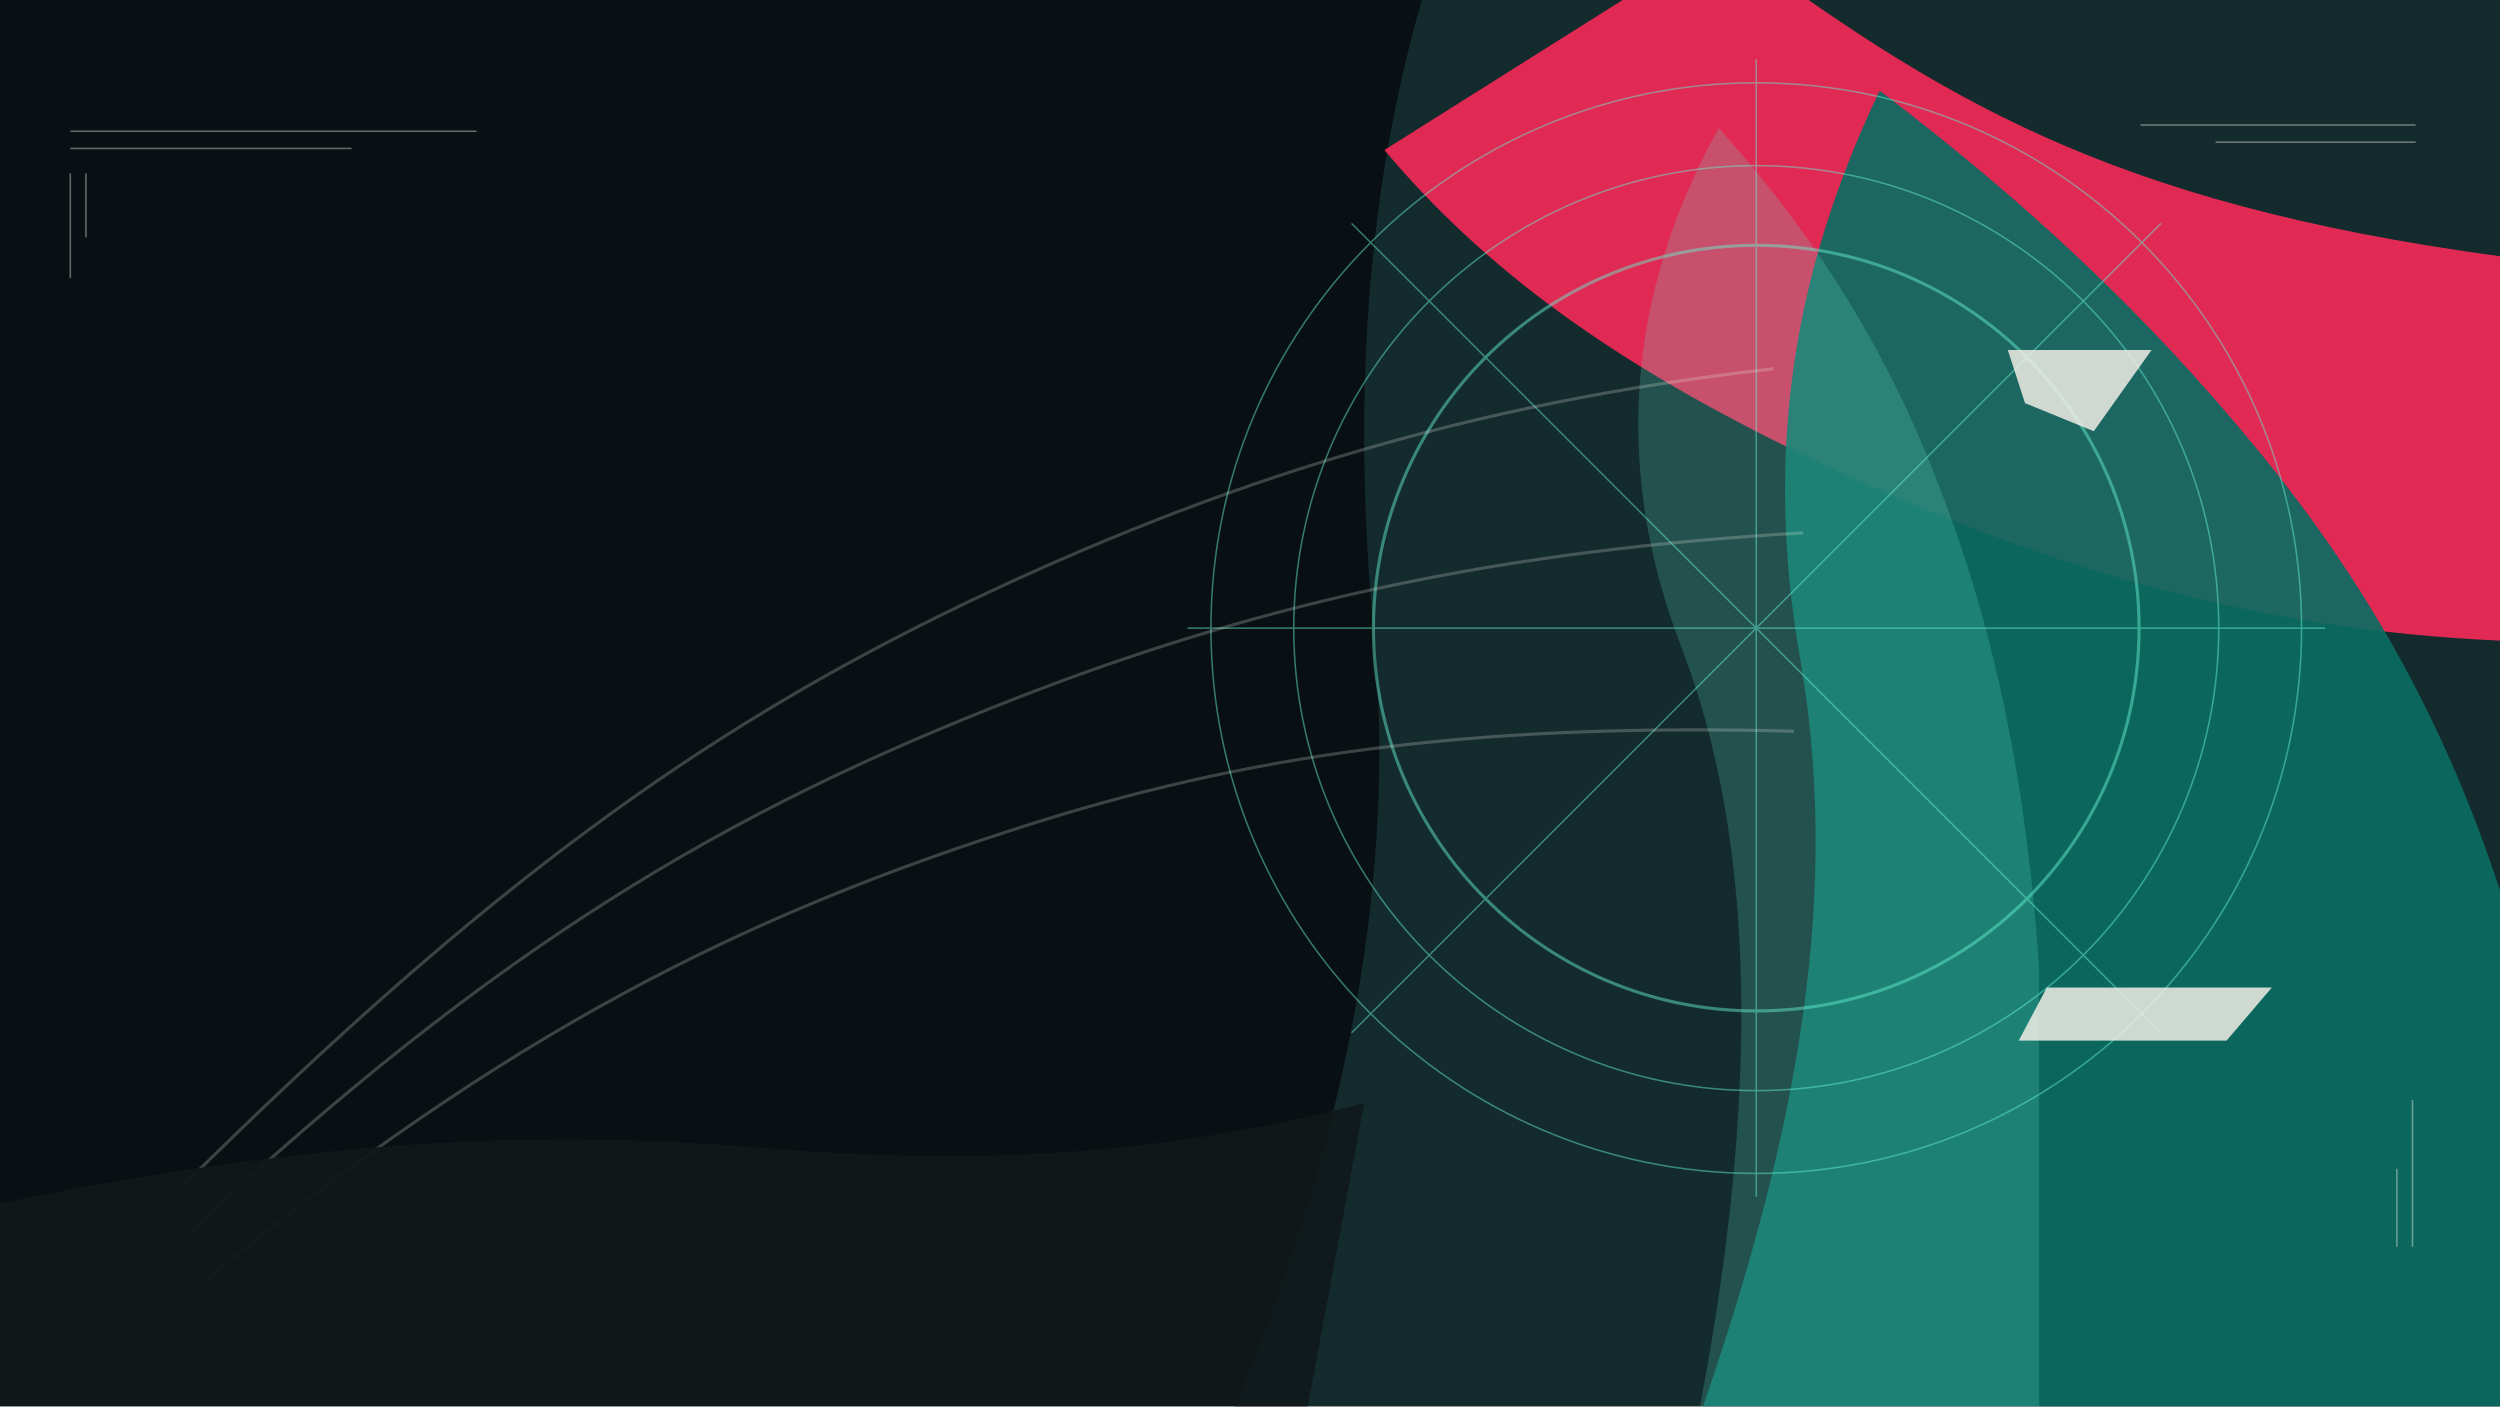
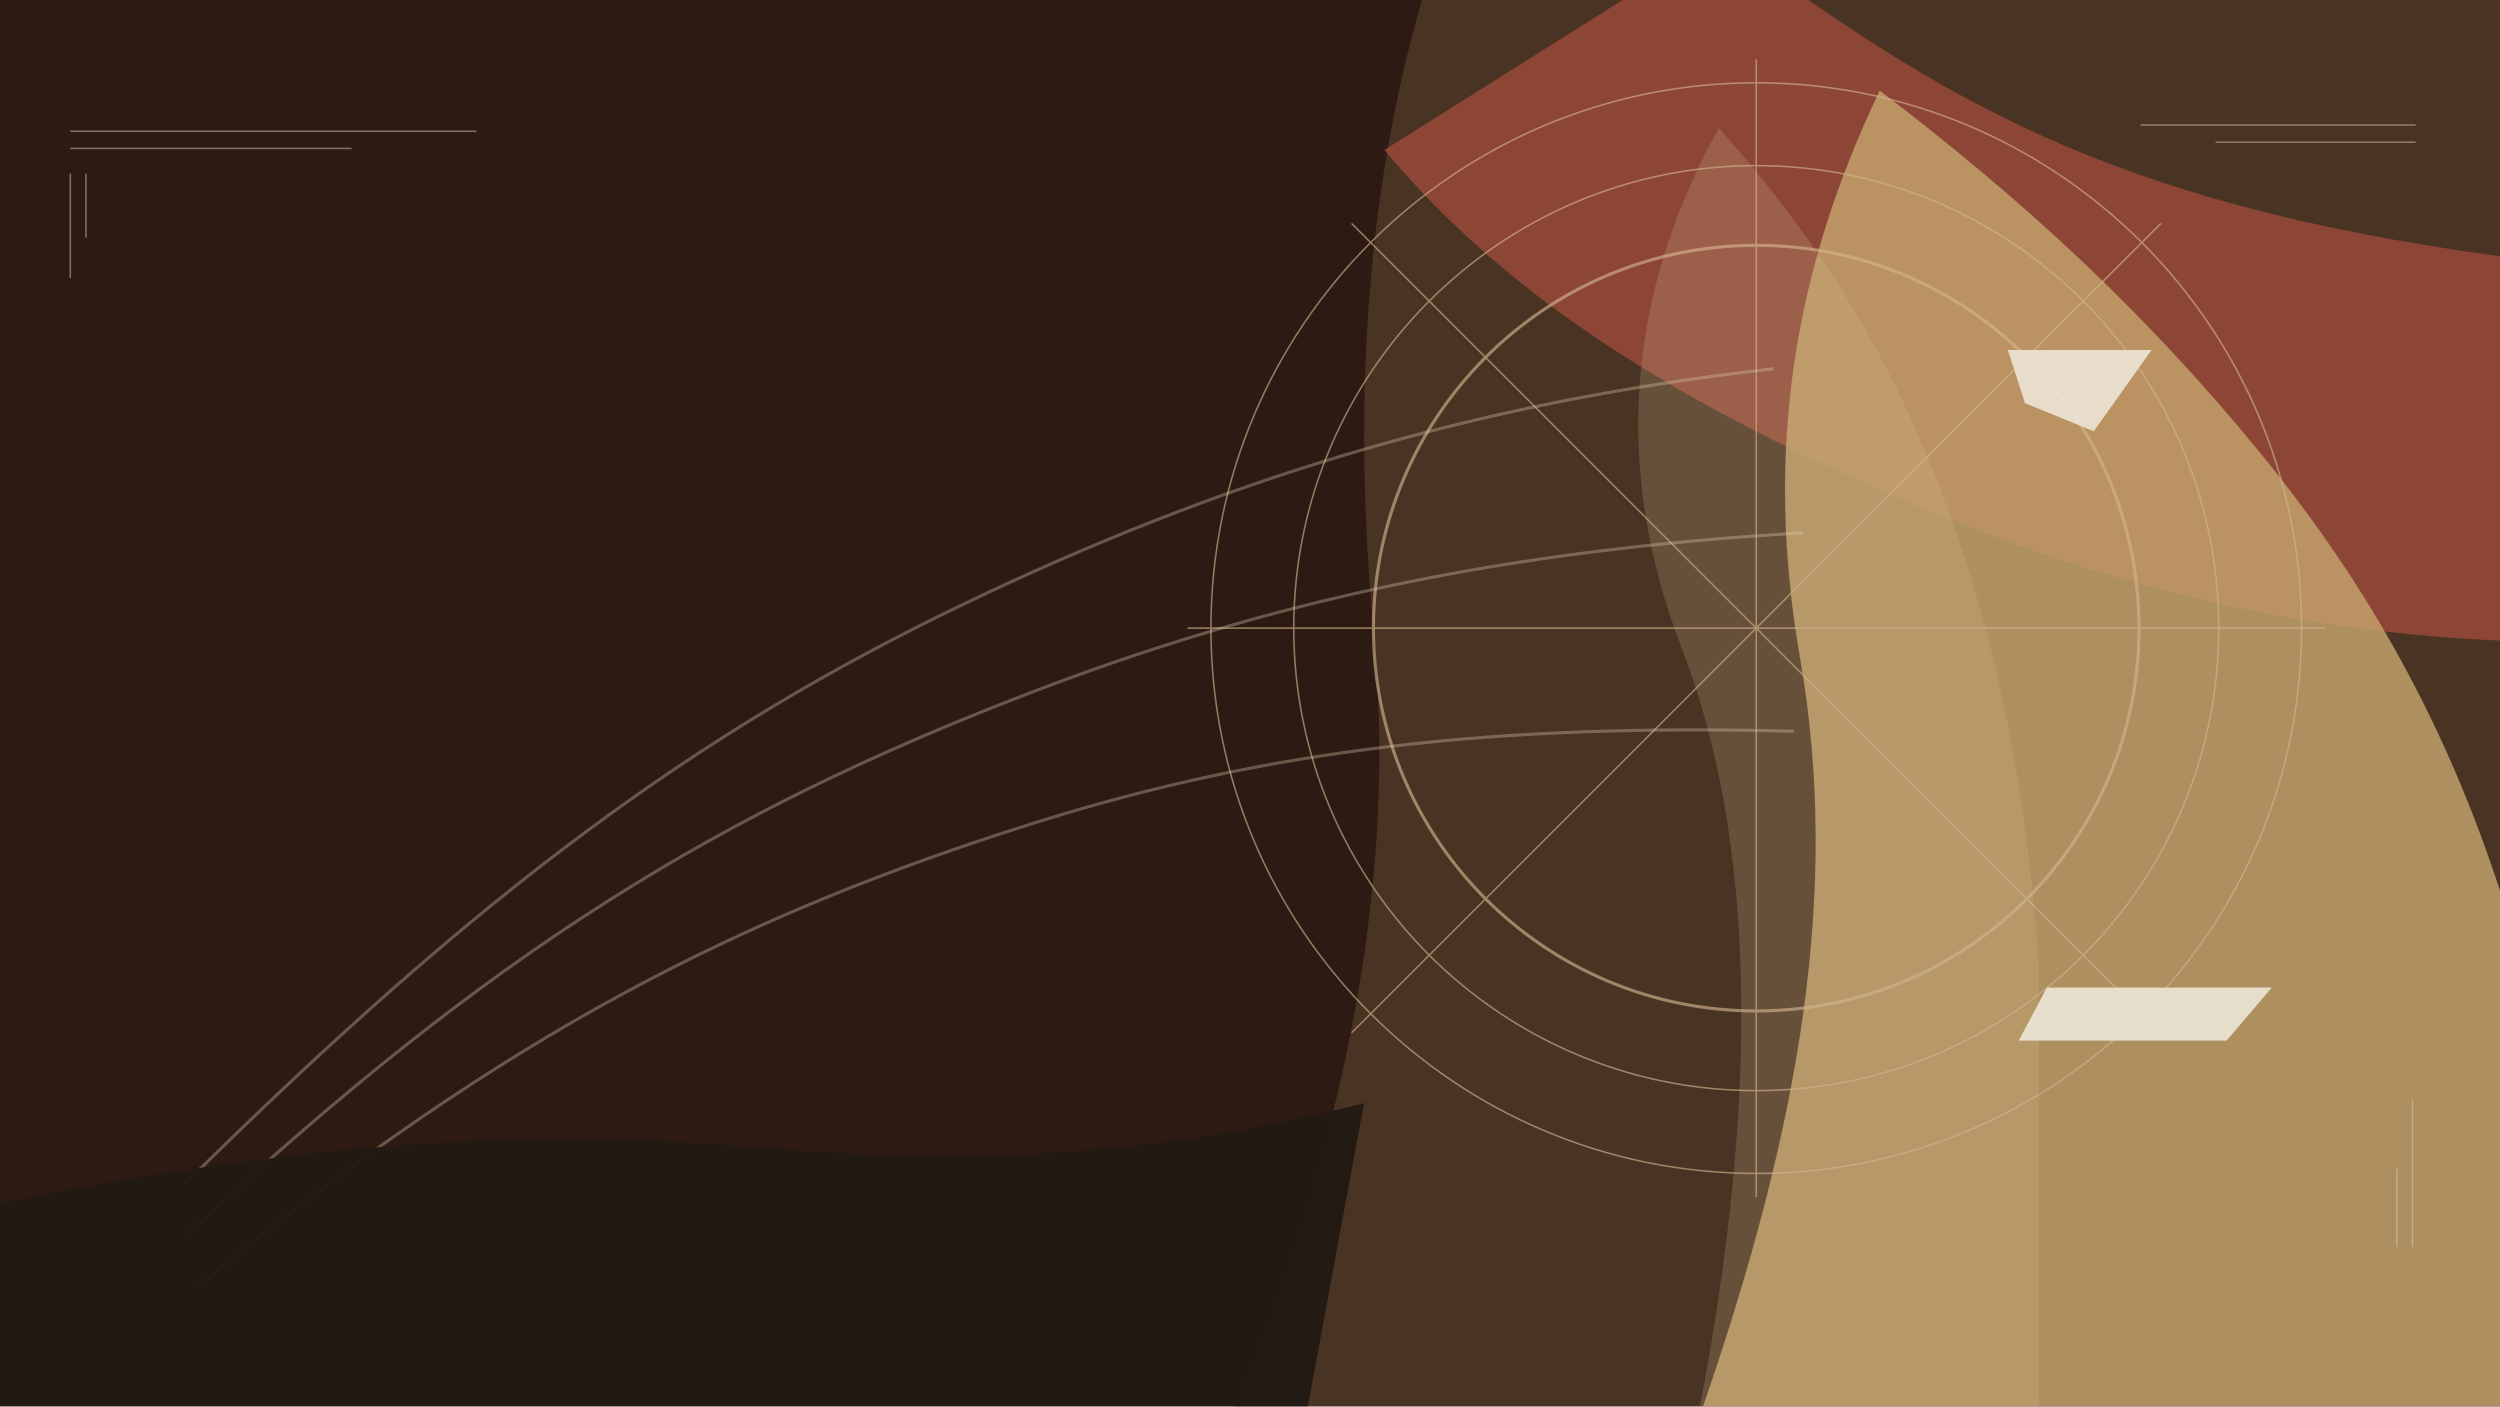
- <svg xmlns="http://www.w3.org/2000/svg" viewBox="0 0 1600 900" role="img" aria-label="Abstract ink, teal drafting rings, and fuchsia architectural forms">
-   <rect width="1600" height="900" fill="#081013" />
-   <path d="M910 0h690v900H790c74-176 104-344 89-497C865 250 876 118 910 0Z" fill="#132b2d" />
-   <path d="M1102-40c138 102 246 170 498 204v246c-158-7-295-47-444-118-125-60-207-121-270-196Z" fill="#ff2858" opacity=".87" />
-   <path d="M1090 900c62-180 88-330 62-479-23-133-4-248 51-363 92 70 169 141 242 230 74 90 122 181 155 282v330Z" fill="#0b6c62" opacity=".92" />
-   <path d="M1088 900c38-199 36-362-12-486-43-112-36-224 24-332 55 61 100 129 133 209 44 106 64 212 72 328v281Z" fill="#66f0d1" opacity=".2" />
-   <g fill="none" stroke="#66f0d1" opacity=".47">
+ <svg xmlns="http://www.w3.org/2000/svg" viewBox="0 0 1600 900" role="img" aria-label="Abstract umber, aged gold drafting rings, and oxide red architectural forms">
+   <rect width="1600" height="900" fill="#2d1a13" />
+   <path d="M910 0h690v900H790c74-176 104-344 89-497C865 250 876 118 910 0Z" fill="#493323" />
+   <path d="M1102-40c138 102 246 170 498 204v246c-158-7-295-47-444-118-125-60-207-121-270-196Z" fill="#984838" opacity=".87" />
+   <path d="M1090 900c62-180 88-330 62-479-23-133-4-248 51-363 92 70 169 141 242 230 74 90 122 181 155 282v330Z" fill="#c7a66e" opacity=".8" />
+   <path d="M1088 900c38-199 36-362-12-486-43-112-36-224 24-332 55 61 100 129 133 209 44 106 64 212 72 328v281Z" fill="#d3b48e" opacity=".22" />
+   <g fill="none" stroke="#d3b48e" opacity=".63">
    <circle cx="1124" cy="402" r="245" stroke-width="2" />
    <circle cx="1124" cy="402" r="296" stroke-width="1" />
    <circle cx="1124" cy="402" r="349" stroke-width="1" />
    <path d="M1124 38v728M760 402h728M865 143l518 518M865 661l518-518" stroke-width="1" />
  </g>
-   <g fill="none" stroke="#e7e5dc" opacity=".24" stroke-width="2">
+   <g fill="none" stroke="#ddcdae" opacity=".34" stroke-width="2">
    <path d="M118 758c190-188 329-290 500-372 161-77 321-128 517-150" />
    <path d="M120 790c198-185 345-271 530-343 164-64 317-95 504-106" />
    <path d="M126 824c199-164 351-239 535-297 152-48 298-64 487-59" />
  </g>
-   <g fill="#f4f0e8" opacity=".83">
+   <g fill="#eee7d8" opacity=".88">
    <path d="M1285 224h92l-37 52-44-18z" />
    <path d="M1310 632h144l-29 34h-133z" />
  </g>
-   <path d="M0 770c188-38 330-48 480-36 128 11 251 9 393-28l-36 194H0Z" fill="#101719" opacity=".94" />
-   <g stroke="#f4f0e8" opacity=".4" stroke-width="1">
+   <path d="M0 770c188-38 330-48 480-36 128 11 251 9 393-28l-36 194H0Z" fill="#211812" opacity=".94" />
+   <g stroke="#ddcdae" opacity=".48" stroke-width="1">
    <path d="M45 84h260M45 95h180M1370 80h176M1418 91h128" />
    <path d="M45 111v67M55 111v41M1544 704v94M1534 748v50" />
  </g>
</svg>
